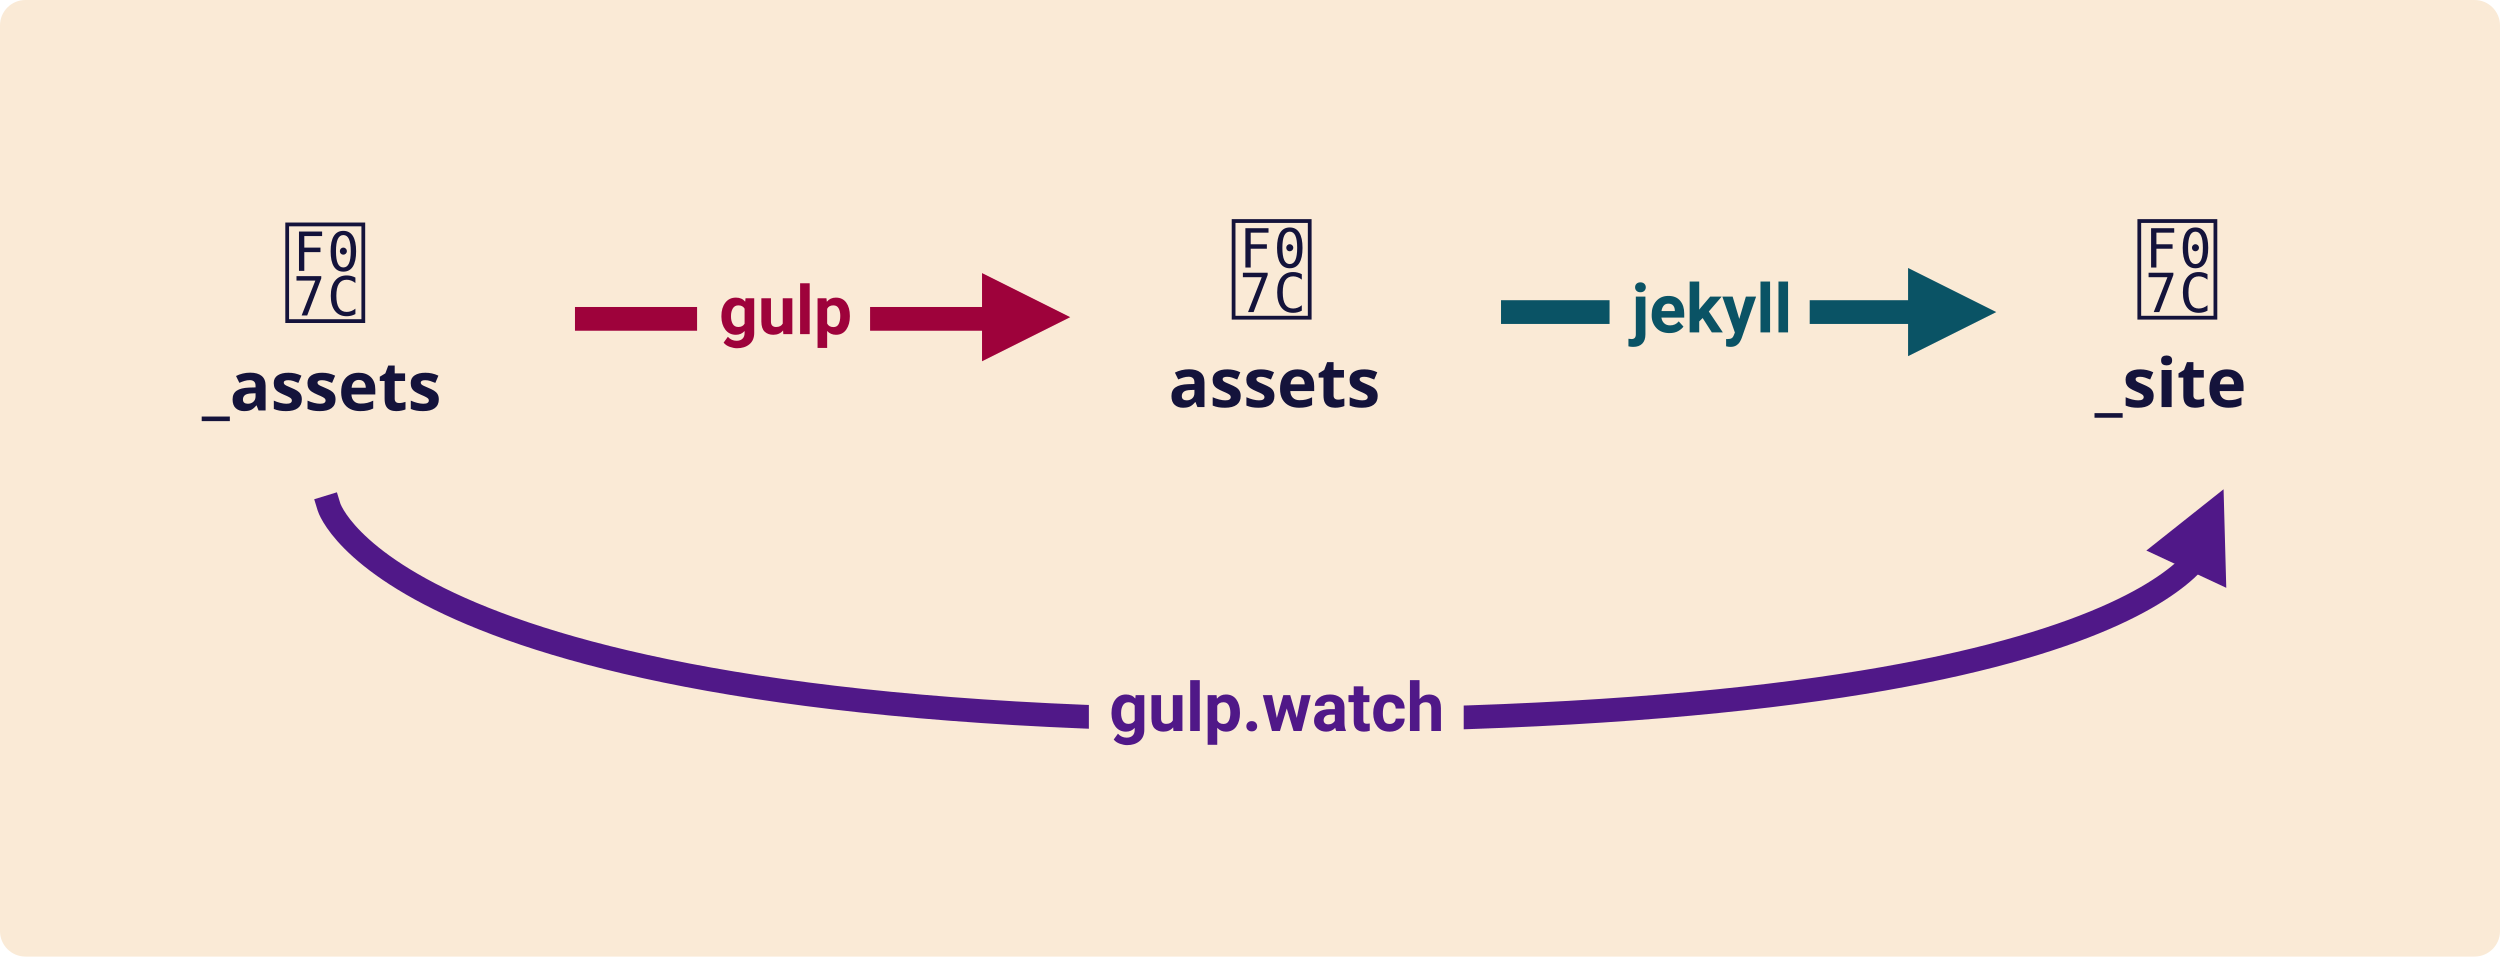
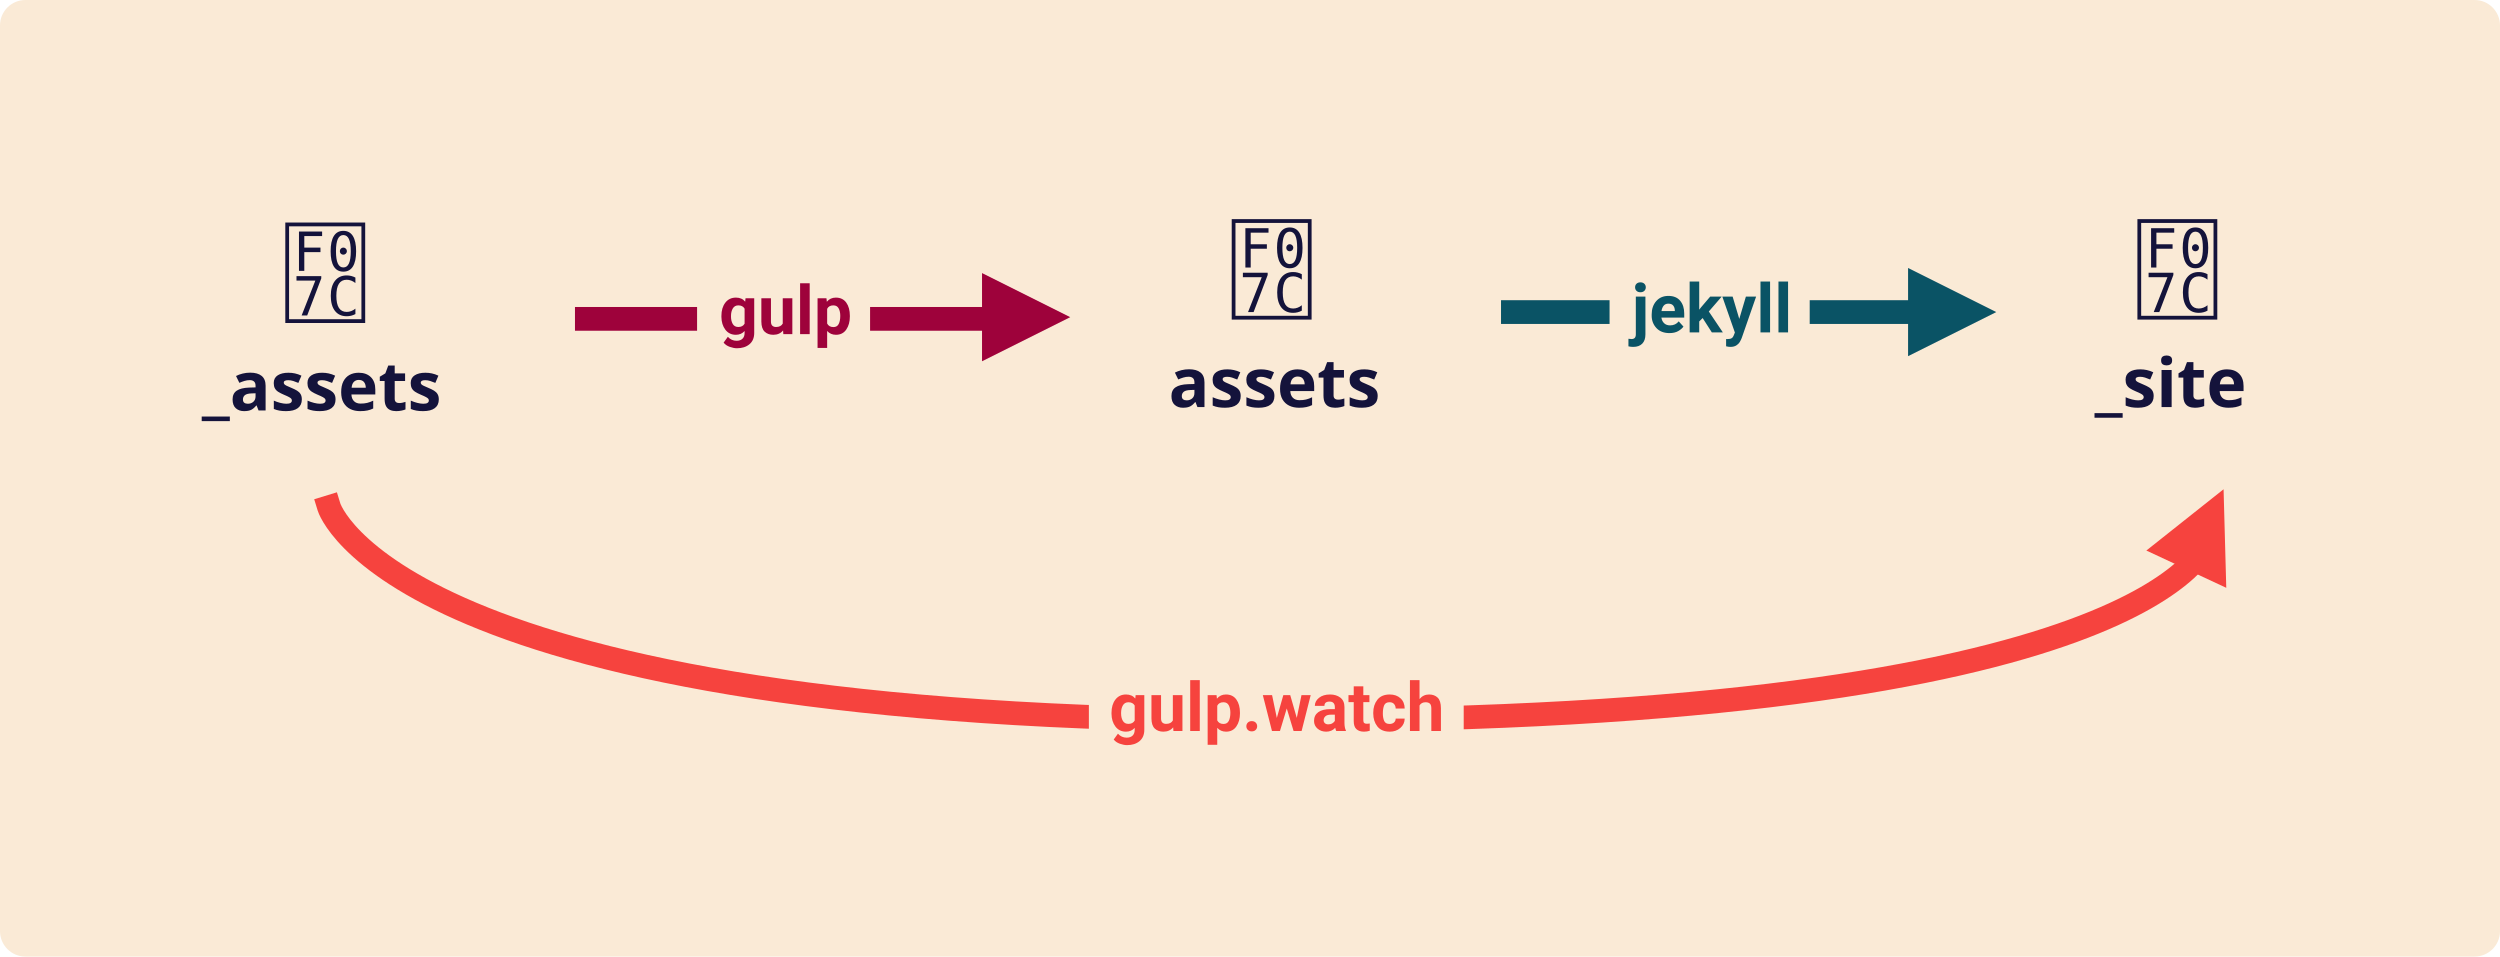
<svg xmlns="http://www.w3.org/2000/svg" width="1474px" height="564px" viewBox="0 0 1474 564" version="1.1">
  <defs />
  <g id="Blog-images" stroke="none" stroke-width="1" fill="none" fill-rule="evenodd">
    <g id="Group-7">
      <rect id="Rectangle" fill="#FAEAD6" x="0" y="0" width="1474" height="564" rx="15" />
      <g id="Group-3" transform="translate(119, 126)" fill="#14133B">
        <text id="_assets" font-family="Menlo-Bold, Menlo" font-size="40" font-weight="bold">
          <tspan x="0" y="116">_assets</tspan>
        </text>
        <text id="folder-open---FontAwesome" font-family="FontAwesome" font-size="70" font-weight="normal">
          <tspan x="47" y="60"></tspan>
        </text>
      </g>
      <g id="Group-2" transform="translate(689, 124)" fill="#14133B">
        <text id="assets" font-family="Menlo-Bold, Menlo" font-size="40" font-weight="bold">
          <tspan x="0" y="116">assets</tspan>
        </text>
        <text id="folder-open---FontAwesome-Copy" font-family="FontAwesome" font-size="70" font-weight="normal">
          <tspan x="35" y="60"></tspan>
        </text>
      </g>
      <g id="Group" transform="translate(1235, 124)" fill="#14133B">
        <text id="_site" font-family="Menlo-Bold, Menlo" font-size="40" font-weight="bold">
          <tspan x="0" y="116">_site</tspan>
        </text>
        <text id="folder-open---FontAwesome-Copy-2" font-family="FontAwesome" font-size="70" font-weight="normal">
          <tspan x="23" y="60"></tspan>
        </text>
      </g>
-       <polygon id="Triangle-Copy-3" fill="#501888" transform="translate(1300.032, 312.0322) scale(-1, 1) rotate(-25) translate(-1300.032, -312.0322) " points="1300.032 286.032 1326.032 338.032 1274.032 338.032" />
-       <path d="M194,299 C194,299 232.531,424.738 752.633,424.738 C1272.734,424.738 1301.633,319.121 1301.633,319.121" id="Line" stroke="#501888" stroke-width="14" stroke-linecap="square" />
+       <polygon id="Triangle-Copy-3" fill="#F6433E" transform="translate(1300.032, 312.0322) scale(-1, 1) rotate(-25) translate(-1300.032, -312.0322) " points="1300.032 286.032 1326.032 338.032 1274.032 338.032" />
+       <path d="M194,299 C194,299 232.531,424.738 752.633,424.738 C1272.734,424.738 1301.633,319.121 1301.633,319.121" id="Line" stroke="#F6433E" stroke-width="14" stroke-linecap="square" />
      <g id="Group-8" transform="translate(346, 160)">
        <path d="M0,28 L232.5,28" id="Line" stroke="#9E023B" stroke-width="14" stroke-linecap="square" />
        <polygon id="Triangle" fill="#9E023B" transform="translate(259, 27) rotate(90) translate(-259, -27) " points="259 1 285 53 233 53" />
        <g id="Group-4" transform="translate(65, 0)">
          <rect id="Rectangle-2" fill="#FAEAD6" x="0" y="0" width="102" height="53" />
          <text id="gulp" font-family="Roboto-Bold, Roboto" font-size="40" font-weight="bold" fill="#9E023B">
            <tspan x="13" y="37">gulp</tspan>
          </text>
        </g>
      </g>
      <g id="Group-9" transform="translate(892, 158)">
        <path d="M0,26 L232.5,26" id="Line-Copy" stroke="#0A5365" stroke-width="14" stroke-linecap="square" />
        <polygon id="Triangle-Copy" fill="#0A5365" transform="translate(259, 26) rotate(90) translate(-259, -26) " points="259 0 285 52 233 52" />
        <g id="Group-5" transform="translate(57, 1)">
          <rect id="Rectangle-3" fill="#FAEAD6" x="0" y="0" width="118" height="49" />
          <text id="jekyll" font-family="Roboto-Bold, Roboto" font-size="40" font-weight="bold" fill="#0A5365">
            <tspan x="13" y="37">jekyll</tspan>
          </text>
        </g>
      </g>
      <g id="Group-6" transform="translate(642, 394)">
        <rect id="Rectangle-4" fill="#FAEAD6" x="0" y="5" width="221" height="42" />
-         <text id="gulp.watch" font-family="Roboto-Bold, Roboto" font-size="40" font-weight="bold" fill="#501888">
+         <text id="gulp.watch" font-family="Roboto-Bold, Roboto" font-size="40" font-weight="bold" fill="#F6433E">
          <tspan x="12" y="37">gulp.watch</tspan>
        </text>
      </g>
    </g>
  </g>
</svg>
